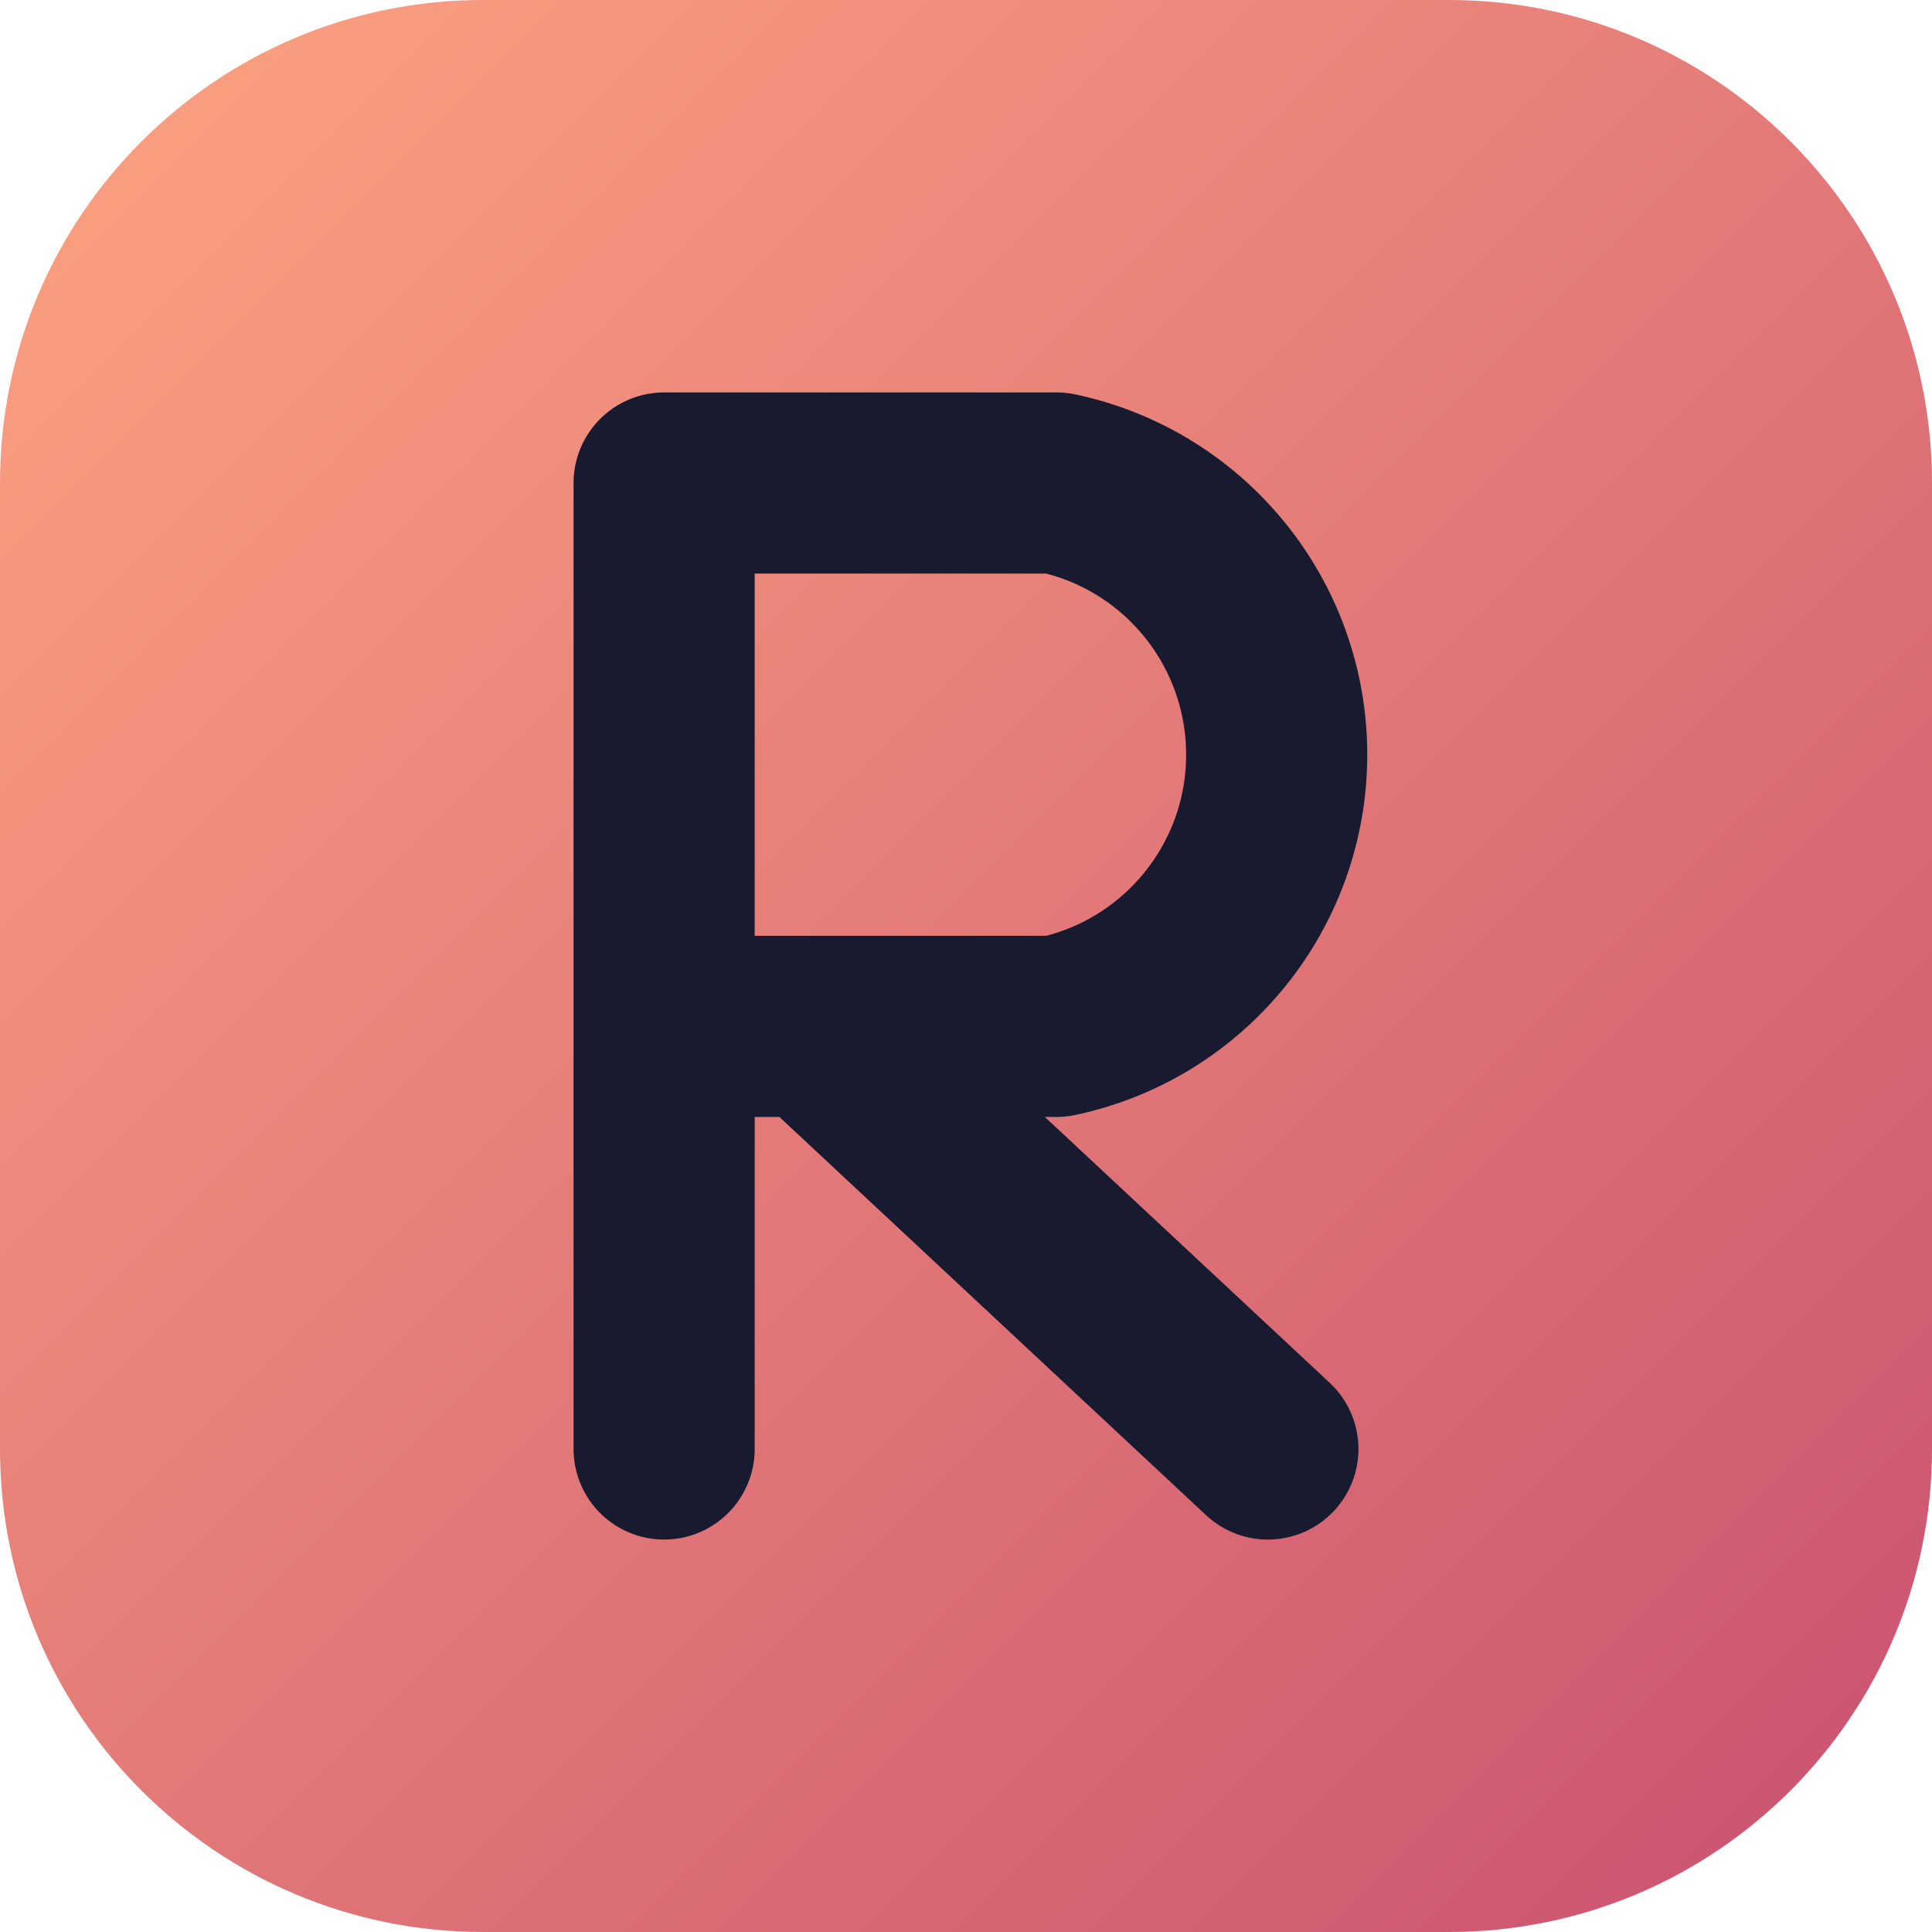
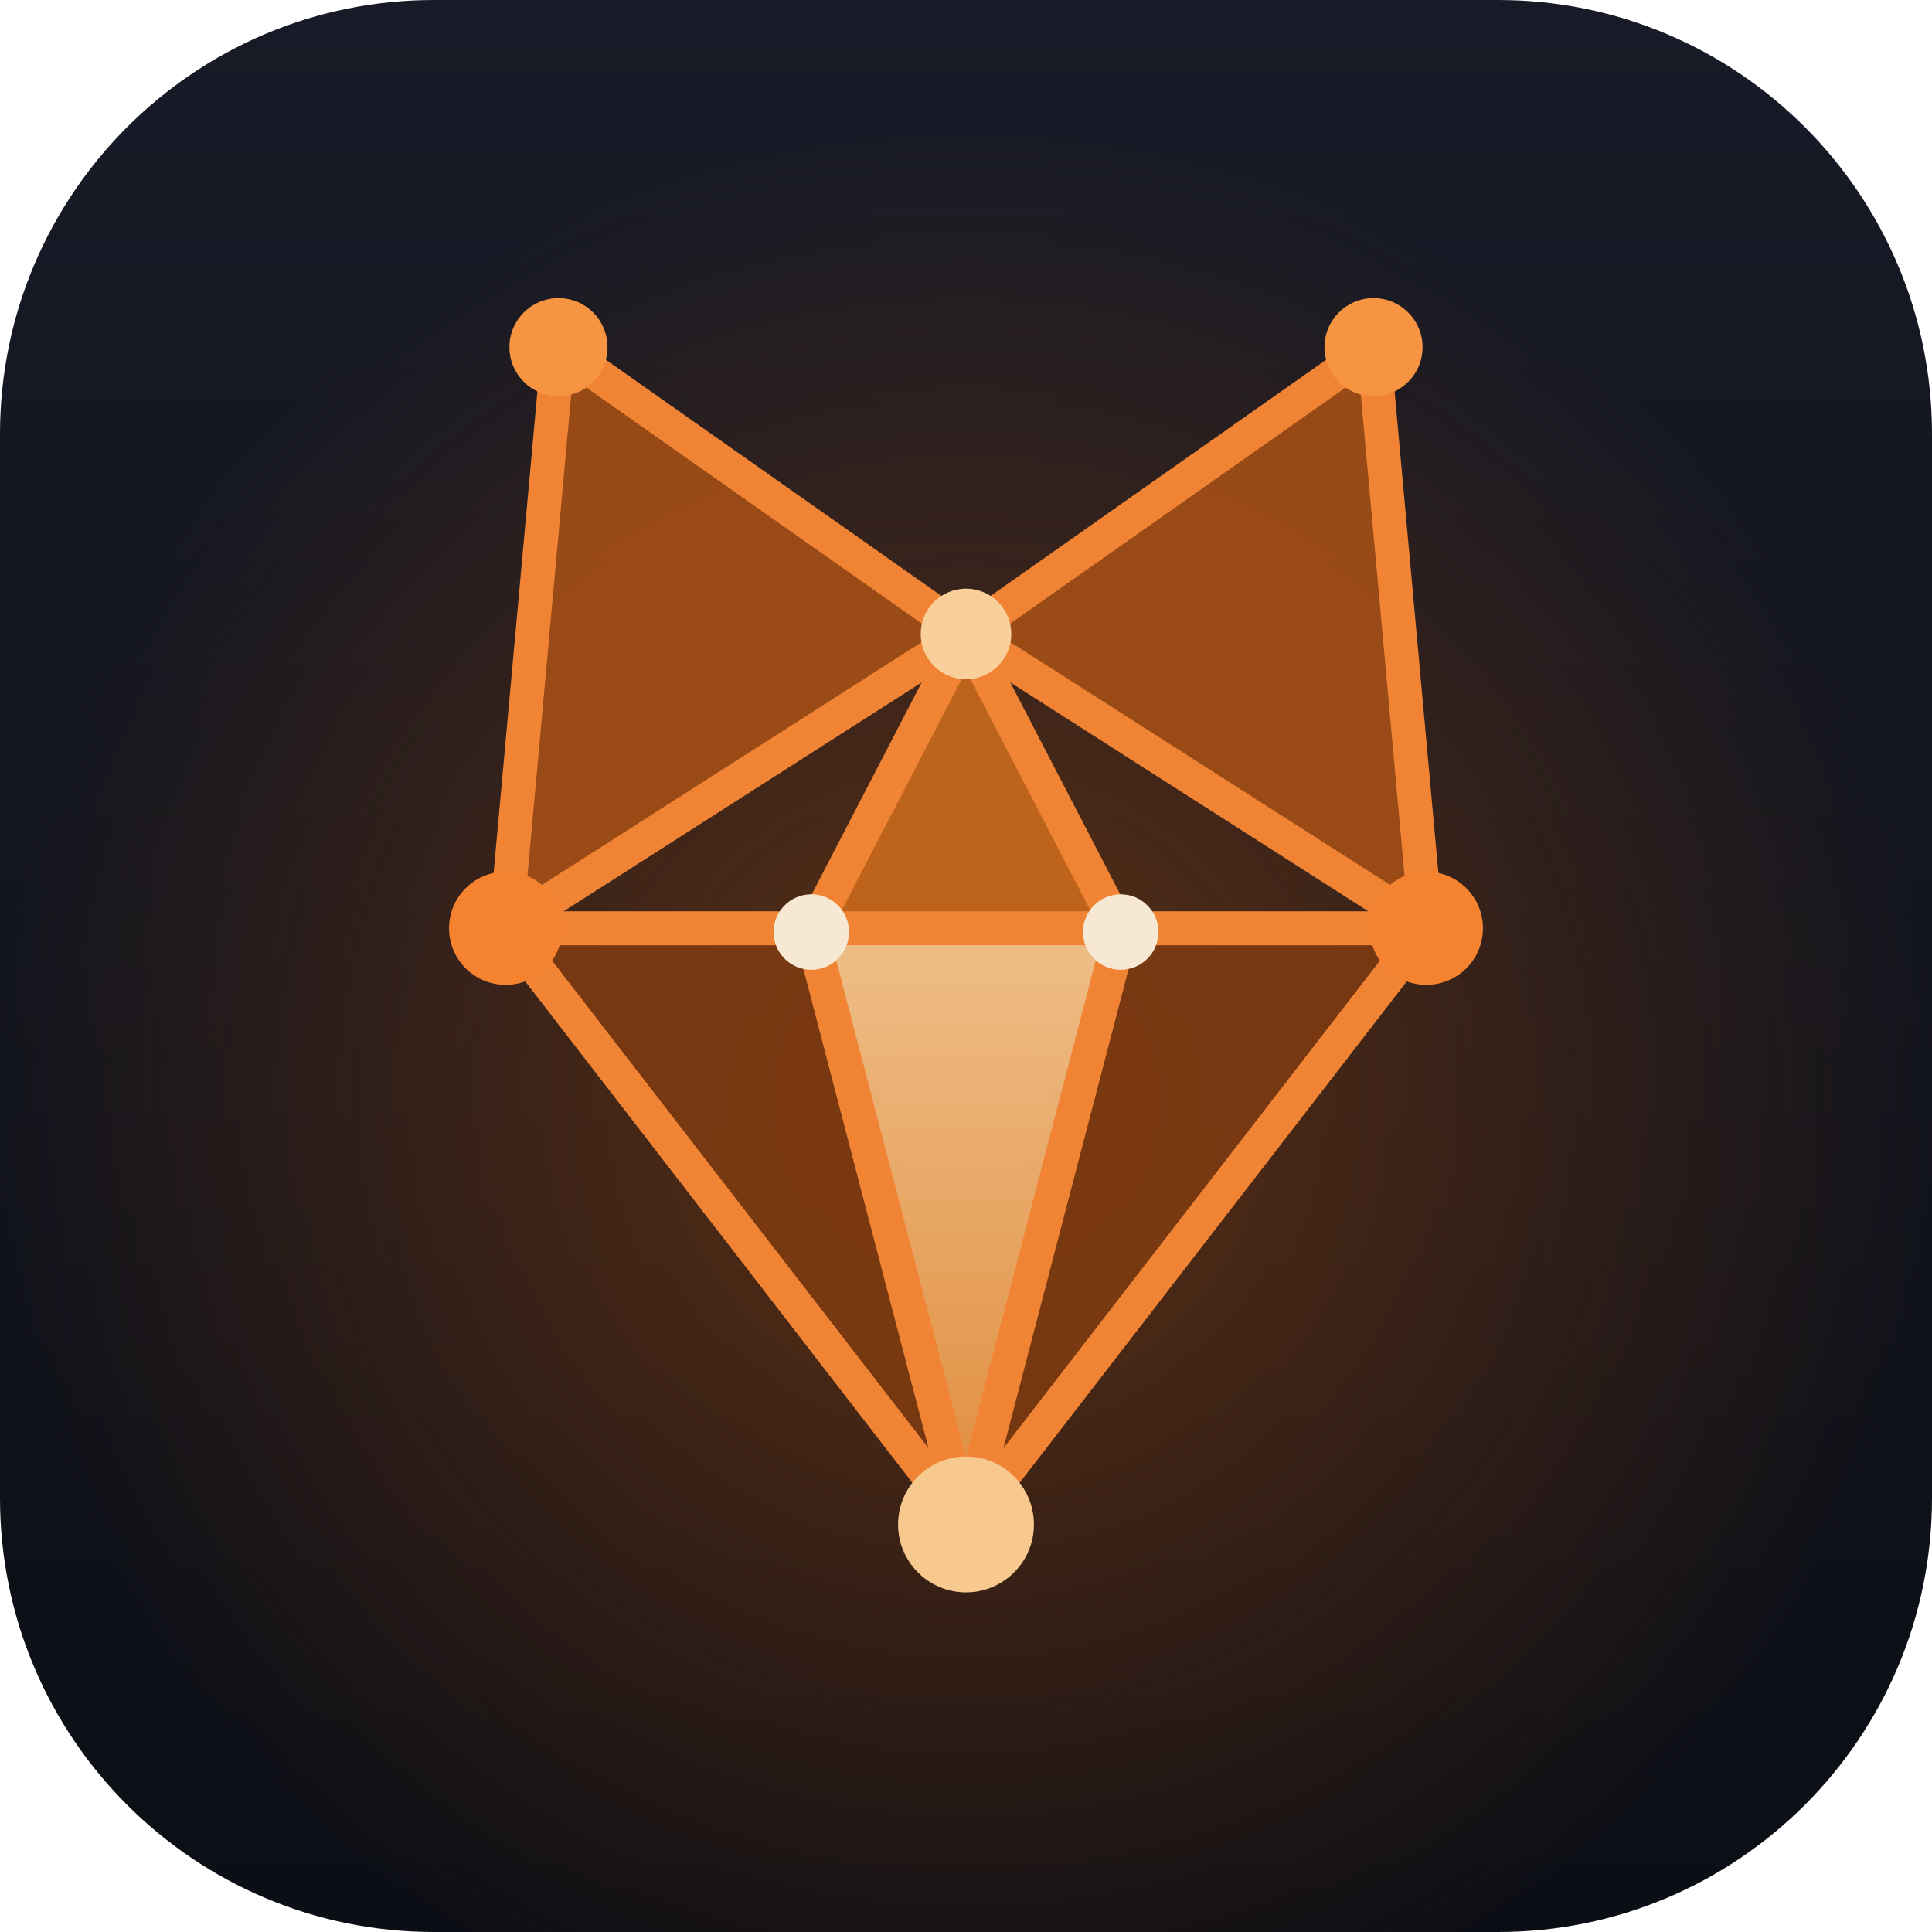
- <svg xmlns="http://www.w3.org/2000/svg" viewBox="0 0 32 32" width="32" height="32">
+ <svg xmlns="http://www.w3.org/2000/svg" viewBox="0 0 512 512" width="512" height="512">
  <defs>
-     <linearGradient id="r" x1="0" y1="0" x2="1" y2="1">
-       <stop offset="0" stop-color="#fda481" />
-       <stop offset="1" stop-color="#c9506f" />
+     <linearGradient id="bg" x1="0" y1="0" x2="0" y2="1">
+       <stop offset="0" stop-color="#181b27" />
+       <stop offset="1" stop-color="#0c0e15" />
+     </linearGradient>
+     <radialGradient id="glow" cx="0.5" cy="0.57" r="0.5">
+       <stop offset="0" stop-color="rgb(122, 58, 16)" stop-opacity="0.75" />
+       <stop offset="1" stop-color="rgb(122, 58, 16)" stop-opacity="0" />
+     </radialGradient>
+     <linearGradient id="snout" x1="0" y1="0" x2="0" y2="1">
+       <stop offset="0" stop-color="#f6c68e" />
+       <stop offset="1" stop-color="#e8913f" />
    </linearGradient>
  </defs>
-   <rect width="32" height="32" rx="8" fill="url(#r)" />
-   <path d="M11 8 V24 M11 8 H17.5 A4.6 4.6 0 0 1 17.5 17 H11 M13.5 17 L21 24" fill="none" stroke="#181a2f" stroke-width="3" stroke-linecap="round" stroke-linejoin="round" />
+   <rect width="512" height="512" rx="115" fill="url(#bg)" />
+   <rect width="512" height="512" rx="115" fill="url(#glow)" />
+   <polygon points="148,92 256,168 134,246" fill="#a44f16" fill-opacity="0.9" />
+   <polygon points="364,92 256,168 378,246" fill="#a44f16" fill-opacity="0.9" />
+   <polygon points="256,168 215,247 297,247" fill="#c2661d" fill-opacity="0.95" />
+   <polygon points="134,246 215,247 256,404" fill="#7e3a10" fill-opacity="0.88" />
+   <polygon points="378,246 297,247 256,404" fill="#7e3a10" fill-opacity="0.88" />
+   <polygon points="215,247 297,247 256,404" fill="url(#snout)" fill-opacity="0.95" />
+   <g stroke="#f08434" stroke-width="9" stroke-linecap="round">
+     <line x1="148" y1="92" x2="256" y2="168" />
+     <line x1="364" y1="92" x2="256" y2="168" />
+     <line x1="148" y1="92" x2="134" y2="246" />
+     <line x1="364" y1="92" x2="378" y2="246" />
+     <line x1="256" y1="168" x2="134" y2="246" />
+     <line x1="256" y1="168" x2="378" y2="246" />
+     <line x1="256" y1="168" x2="215" y2="247" />
+     <line x1="256" y1="168" x2="297" y2="247" />
+     <line x1="134" y1="246" x2="378" y2="246" />
+     <line x1="134" y1="246" x2="256" y2="404" />
+     <line x1="378" y1="246" x2="256" y2="404" />
+     <line x1="215" y1="247" x2="256" y2="404" />
+     <line x1="297" y1="247" x2="256" y2="404" />
+   </g>
+   <circle cx="148" cy="92" r="13" fill="#f79441" />
+   <circle cx="364" cy="92" r="13" fill="#f79441" />
+   <circle cx="134" cy="246" r="15" fill="#f5822f" />
+   <circle cx="378" cy="246" r="15" fill="#f5822f" />
+   <circle cx="256" cy="168" r="12" fill="#f9cf9b" />
+   <circle cx="215" cy="247" r="10" fill="#f7e8d4" />
+   <circle cx="297" cy="247" r="10" fill="#f7e8d4" />
+   <circle cx="256" cy="404" r="18" fill="#f8c98e" />
</svg>
